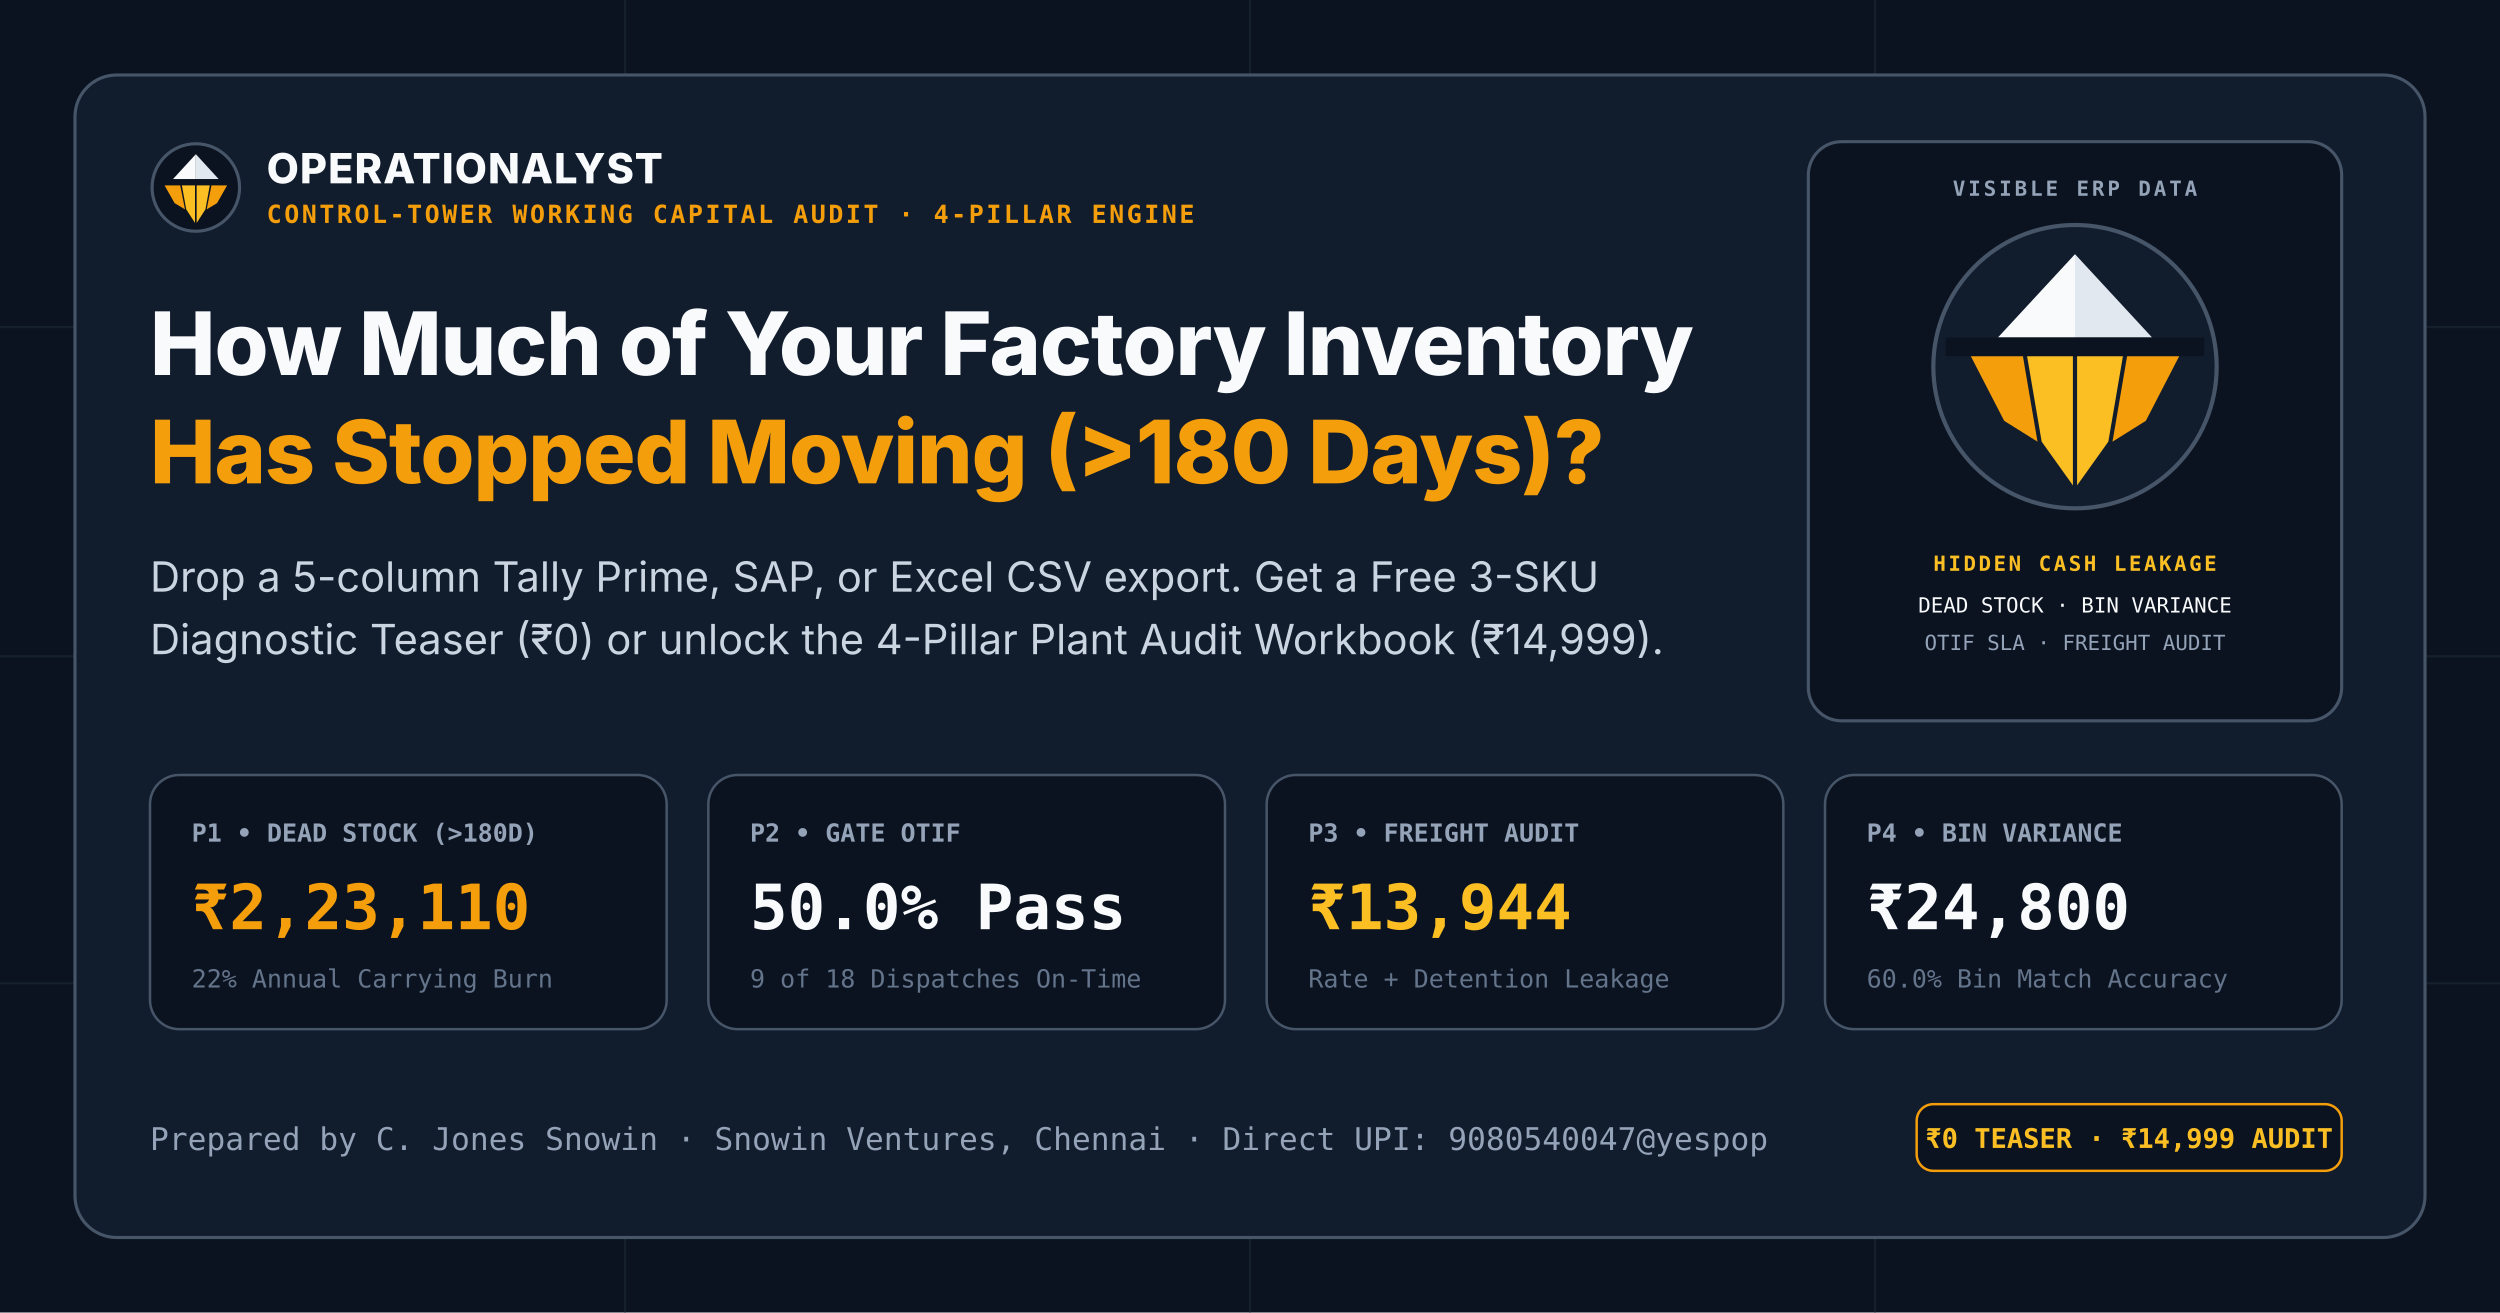
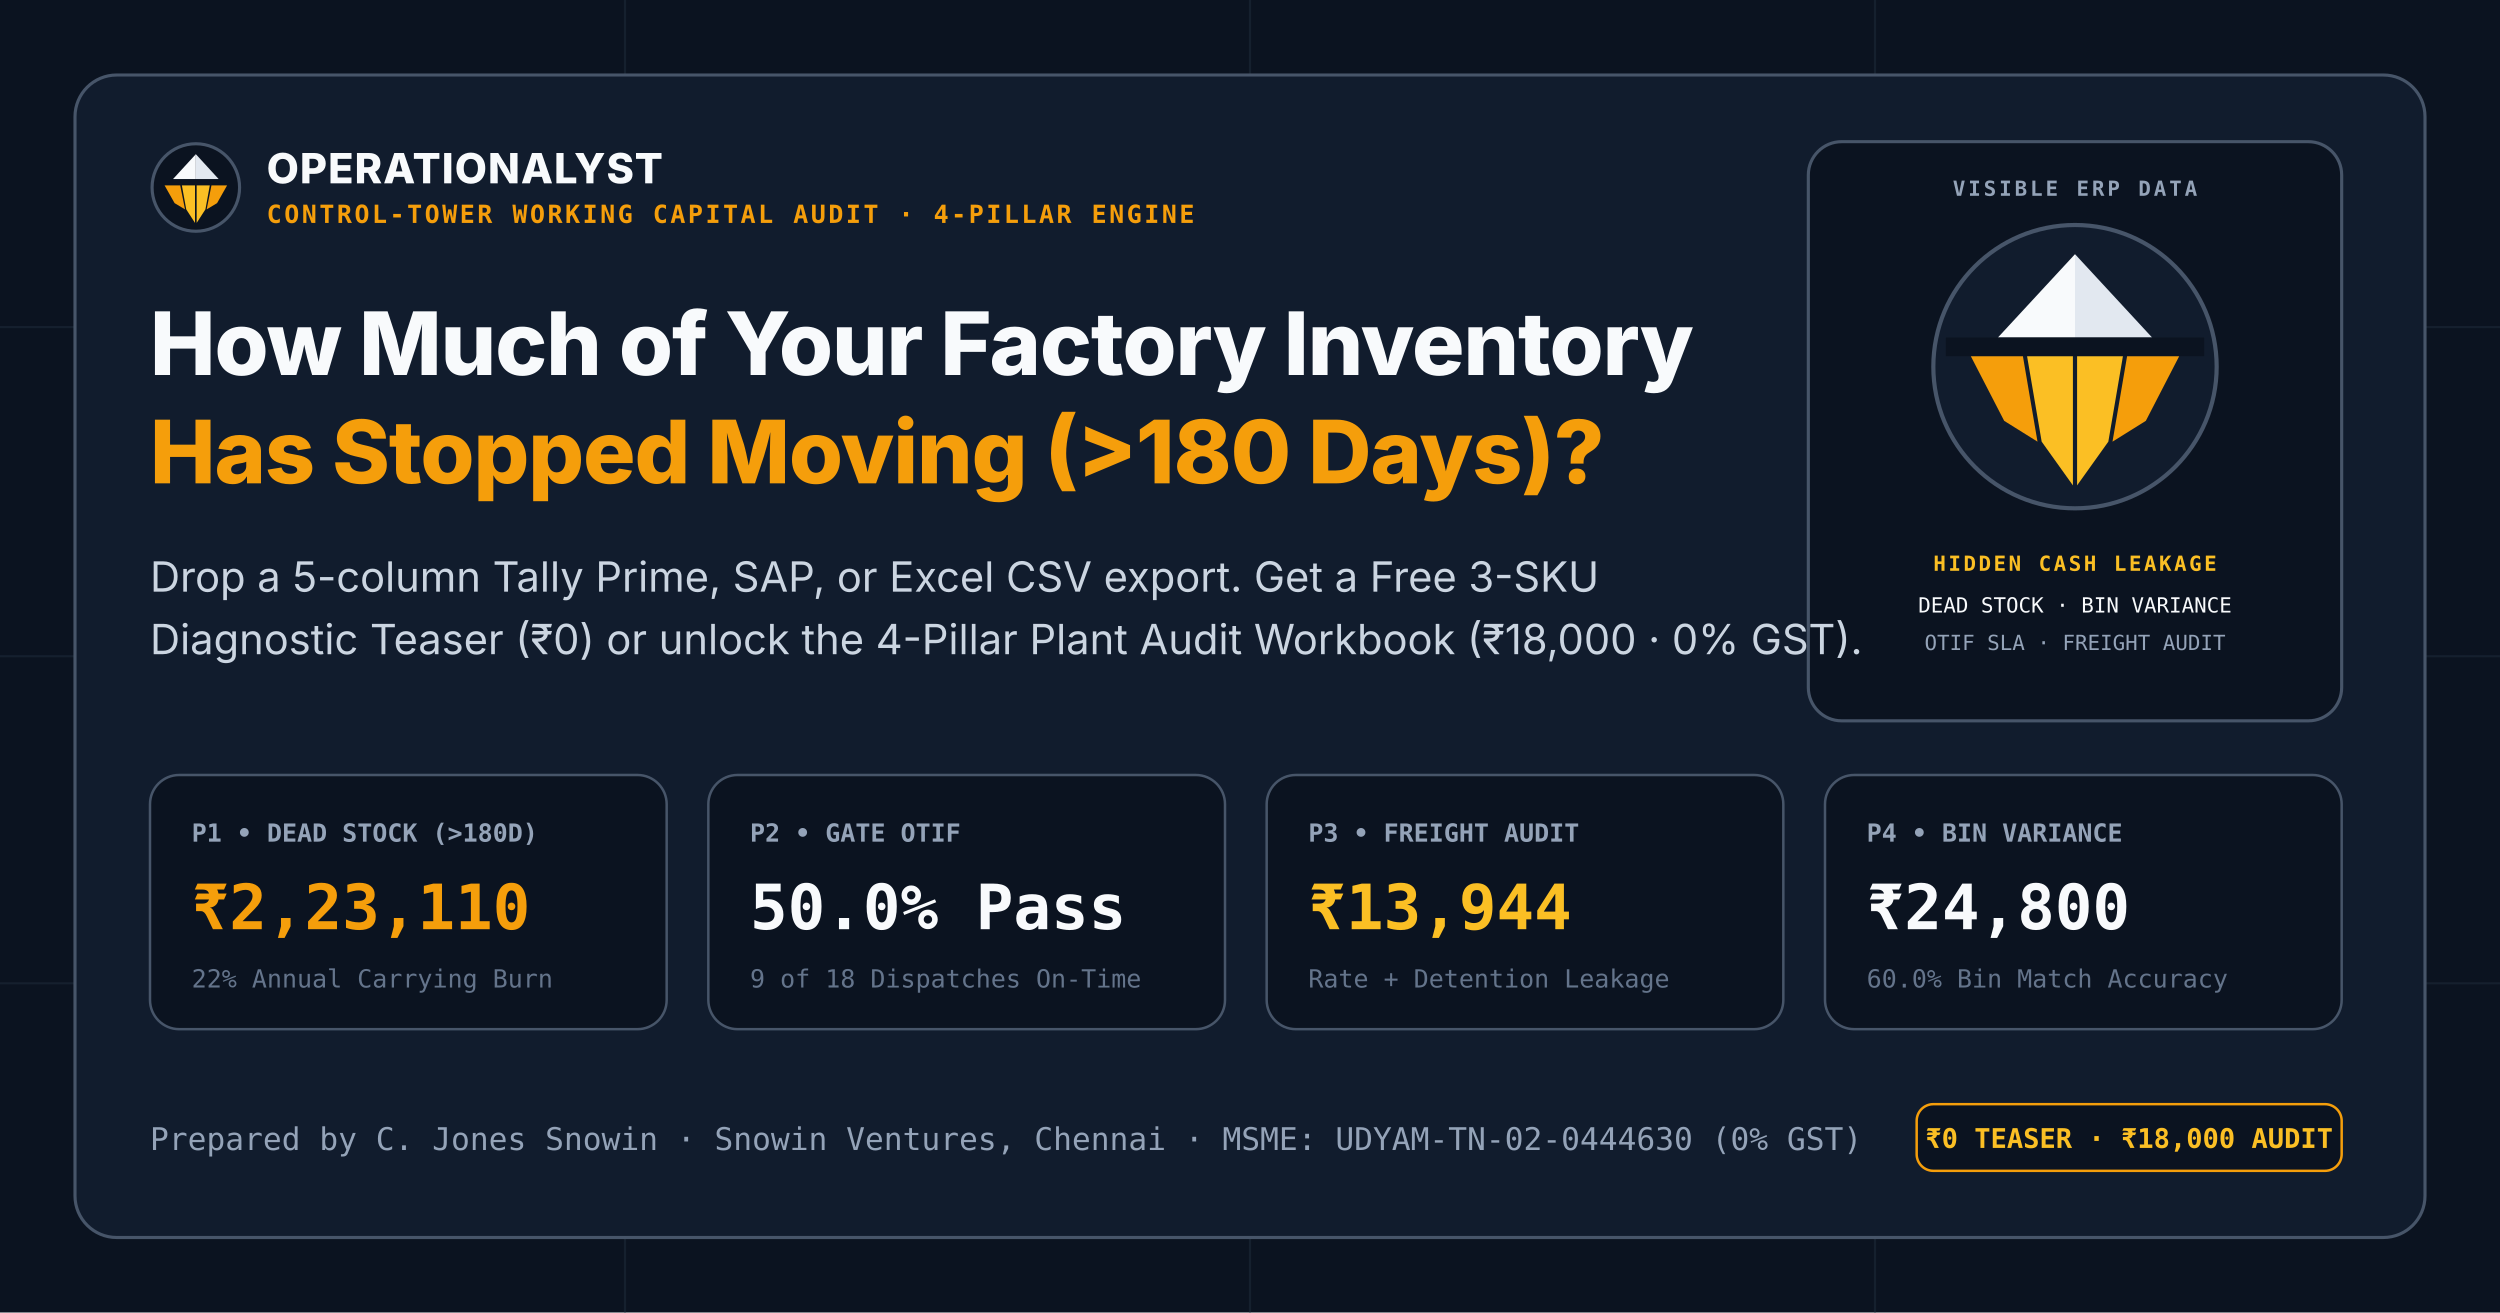
<svg xmlns="http://www.w3.org/2000/svg" width="1200" height="630" viewBox="0 0 1200 630" role="img" aria-label="Operationalyst Control-Tower Dark Mode Iceberg OG Preview">
  <rect width="1200" height="630" fill="#0B1320" />
  <g stroke="#1E293B" stroke-width="1" opacity="0.55">
    <line x1="0" y1="157" x2="1200" y2="157" />
    <line x1="0" y1="315" x2="1200" y2="315" />
    <line x1="0" y1="472" x2="1200" y2="472" />
    <line x1="300" y1="0" x2="300" y2="630" />
    <line x1="600" y1="0" x2="600" y2="630" />
    <line x1="900" y1="0" x2="900" y2="630" />
  </g>
  <rect x="36" y="36" width="1128" height="558" rx="20" fill="#111C2D" stroke="#475569" stroke-width="1.5" />
  <g transform="translate(72, 68)">
    <circle cx="22" cy="22" r="21" fill="#0B1320" stroke="#475569" stroke-width="1.5" />
    <polygon points="22,6 11,18 22,18" fill="#F8FAFC" />
    <polygon points="22,6 22,18 33,18" fill="#E2E8F0" />
    <rect x="5" y="18" width="34" height="3" fill="#0B1320" />
    <polygon points="7,21 14.5,21 16.8,32.5 11.8,29.5" fill="#F59E0B" />
    <polygon points="15.3,21 21.6,21 21.6,39 17.4,32.5" fill="#FBBF24" />
    <polygon points="22.4,21 28.7,21 26.6,32.5 22.4,39" fill="#FBBF24" />
    <polygon points="29.5,21 37,21 32.2,29.5 27.2,32.5" fill="#F59E0B" />
    <text x="56" y="20" fill="#F8FAFC" font-family="'Inter', system-ui, -apple-system, sans-serif" font-size="20" font-weight="800" letter-spacing="0.5">OPERATIONALYST</text>
    <text x="56" y="39" fill="#F59E0B" font-family="'JetBrains Mono', monospace" font-size="12" font-weight="600" letter-spacing="1.2">CONTROL-TOWER WORKING CAPITAL AUDIT · 4-PILLAR ENGINE</text>
  </g>
  <g transform="translate(868, 68)">
    <rect x="0" y="0" width="256" height="278" rx="16" fill="#0B1320" stroke="#475569" stroke-width="1.5" />
    <text x="128" y="26" text-anchor="middle" fill="#94A3B8" font-family="'JetBrains Mono', monospace" font-size="10" font-weight="600" letter-spacing="1.4">VISIBLE ERP DATA</text>
    <g transform="translate(56, 36)">
      <circle cx="72" cy="72" r="68" fill="#111C2D" stroke="#475569" stroke-width="2" />
      <polygon points="72,18 35,58 72,58" fill="#F8FAFC" />
      <polygon points="72,18 72,58 109,58" fill="#E2E8F0" />
      <rect x="10" y="58" width="124" height="9" fill="#0B1320" />
      <polygon points="22,67 47,67 54,108 38,98" fill="#F59E0B" />
      <polygon points="49,67 71,67 71,129 56,108" fill="#FBBF24" />
      <polygon points="73,67 95,67 88,108 73,129" fill="#FBBF24" />
      <polygon points="97,67 122,67 106,98 90,108" fill="#F59E0B" />
    </g>
    <text x="128" y="206" text-anchor="middle" fill="#FBBF24" font-family="'JetBrains Mono', monospace" font-size="10" font-weight="700" letter-spacing="1.2">HIDDEN CASH LEAKAGE</text>
    <text x="128" y="226" text-anchor="middle" fill="#F8FAFC" font-family="'JetBrains Mono', monospace" font-size="10">DEAD STOCK · BIN VARIANCE</text>
    <text x="128" y="244" text-anchor="middle" fill="#94A3B8" font-family="'JetBrains Mono', monospace" font-size="10">OTIF SLA · FREIGHT AUDIT</text>
  </g>
  <text x="72" y="180" fill="#F8FAFC" font-family="'Inter', system-ui, -apple-system, sans-serif" font-size="42" font-weight="800" letter-spacing="-0.5">How Much of Your Factory Inventory</text>
  <text x="72" y="232" fill="#F59E0B" font-family="'Inter', system-ui, -apple-system, sans-serif" font-size="42" font-weight="800" letter-spacing="-0.5">Has Stopped Moving (&gt;180 Days)?</text>
  <text x="72" y="284" fill="#CBD5E1" font-family="'Inter', system-ui, -apple-system, sans-serif" font-size="20">Drop a 5-column Tally Prime, SAP, or Excel CSV export. Get a Free 3-SKU</text>
-   <text x="72" y="314" fill="#CBD5E1" font-family="'Inter', system-ui, -apple-system, sans-serif" font-size="20">Diagnostic Teaser (₹0) or unlock the 4-Pillar Plant Audit Workbook (₹14,999).</text>
+   <text x="72" y="314" fill="#CBD5E1" font-family="'Inter', system-ui, -apple-system, sans-serif" font-size="20">Diagnostic Teaser (₹0) or unlock the 4-Pillar Plant Audit Workbook (₹18,000 · 0% GST).</text>
  <g transform="translate(72, 372)">
    <rect x="0" y="0" width="248" height="122" rx="14" fill="#0B1320" stroke="#475569" stroke-width="1.2" />
    <text x="20" y="32" fill="#94A3B8" font-family="'JetBrains Mono', monospace" font-size="12" font-weight="700">P1 • DEAD STOCK (&gt;180D)</text>
    <text x="20" y="74" fill="#F59E0B" font-family="'JetBrains Mono', monospace" font-size="30" font-weight="700">₹2,23,110</text>
    <text x="20" y="102" fill="#64748B" font-family="'JetBrains Mono', monospace" font-size="12">22% Annual Carrying Burn</text>
    <rect x="268" y="0" width="248" height="122" rx="14" fill="#0B1320" stroke="#475569" stroke-width="1.2" />
    <text x="288" y="32" fill="#94A3B8" font-family="'JetBrains Mono', monospace" font-size="12" font-weight="700">P2 • GATE OTIF</text>
    <text x="288" y="74" fill="#F8FAFC" font-family="'JetBrains Mono', monospace" font-size="30" font-weight="700">50.0% Pass</text>
    <text x="288" y="102" fill="#64748B" font-family="'JetBrains Mono', monospace" font-size="12">9 of 18 Dispatches On-Time</text>
    <rect x="536" y="0" width="248" height="122" rx="14" fill="#0B1320" stroke="#475569" stroke-width="1.2" />
    <text x="556" y="32" fill="#94A3B8" font-family="'JetBrains Mono', monospace" font-size="12" font-weight="700">P3 • FREIGHT AUDIT</text>
    <text x="556" y="74" fill="#FBBF24" font-family="'JetBrains Mono', monospace" font-size="30" font-weight="700">₹13,944</text>
    <text x="556" y="102" fill="#64748B" font-family="'JetBrains Mono', monospace" font-size="12">Rate + Detention Leakage</text>
    <rect x="804" y="0" width="248" height="122" rx="14" fill="#0B1320" stroke="#475569" stroke-width="1.2" />
    <text x="824" y="32" fill="#94A3B8" font-family="'JetBrains Mono', monospace" font-size="12" font-weight="700">P4 • BIN VARIANCE</text>
    <text x="824" y="74" fill="#F8FAFC" font-family="'JetBrains Mono', monospace" font-size="30" font-weight="700">₹24,800</text>
    <text x="824" y="102" fill="#64748B" font-family="'JetBrains Mono', monospace" font-size="12">60.0% Bin Match Accuracy</text>
  </g>
-   <text x="72" y="552" fill="#94A3B8" font-family="'JetBrains Mono', monospace" font-size="15">Prepared by C. Jones Snowin · Snowin Ventures, Chennai · Direct UPI: 9080540047@yespop</text>
+   <text x="72" y="552" fill="#94A3B8" font-family="'JetBrains Mono', monospace" font-size="15">Prepared by C. Jones Snowin · Snowin Ventures, Chennai · MSME: UDYAM-TN-02-0444630 (0% GST)</text>
  <rect x="920" y="530" width="204" height="32" rx="8" fill="#0B1320" stroke="#F59E0B" stroke-width="1.2" />
-   <text x="1022" y="551" text-anchor="middle" fill="#FBBF24" font-family="'JetBrains Mono', monospace" font-size="13" font-weight="700">₹0 TEASER · ₹14,999 AUDIT</text>
+   <text x="1022" y="551" text-anchor="middle" fill="#FBBF24" font-family="'JetBrains Mono', monospace" font-size="13" font-weight="700">₹0 TEASER · ₹18,000 AUDIT</text>
</svg>
